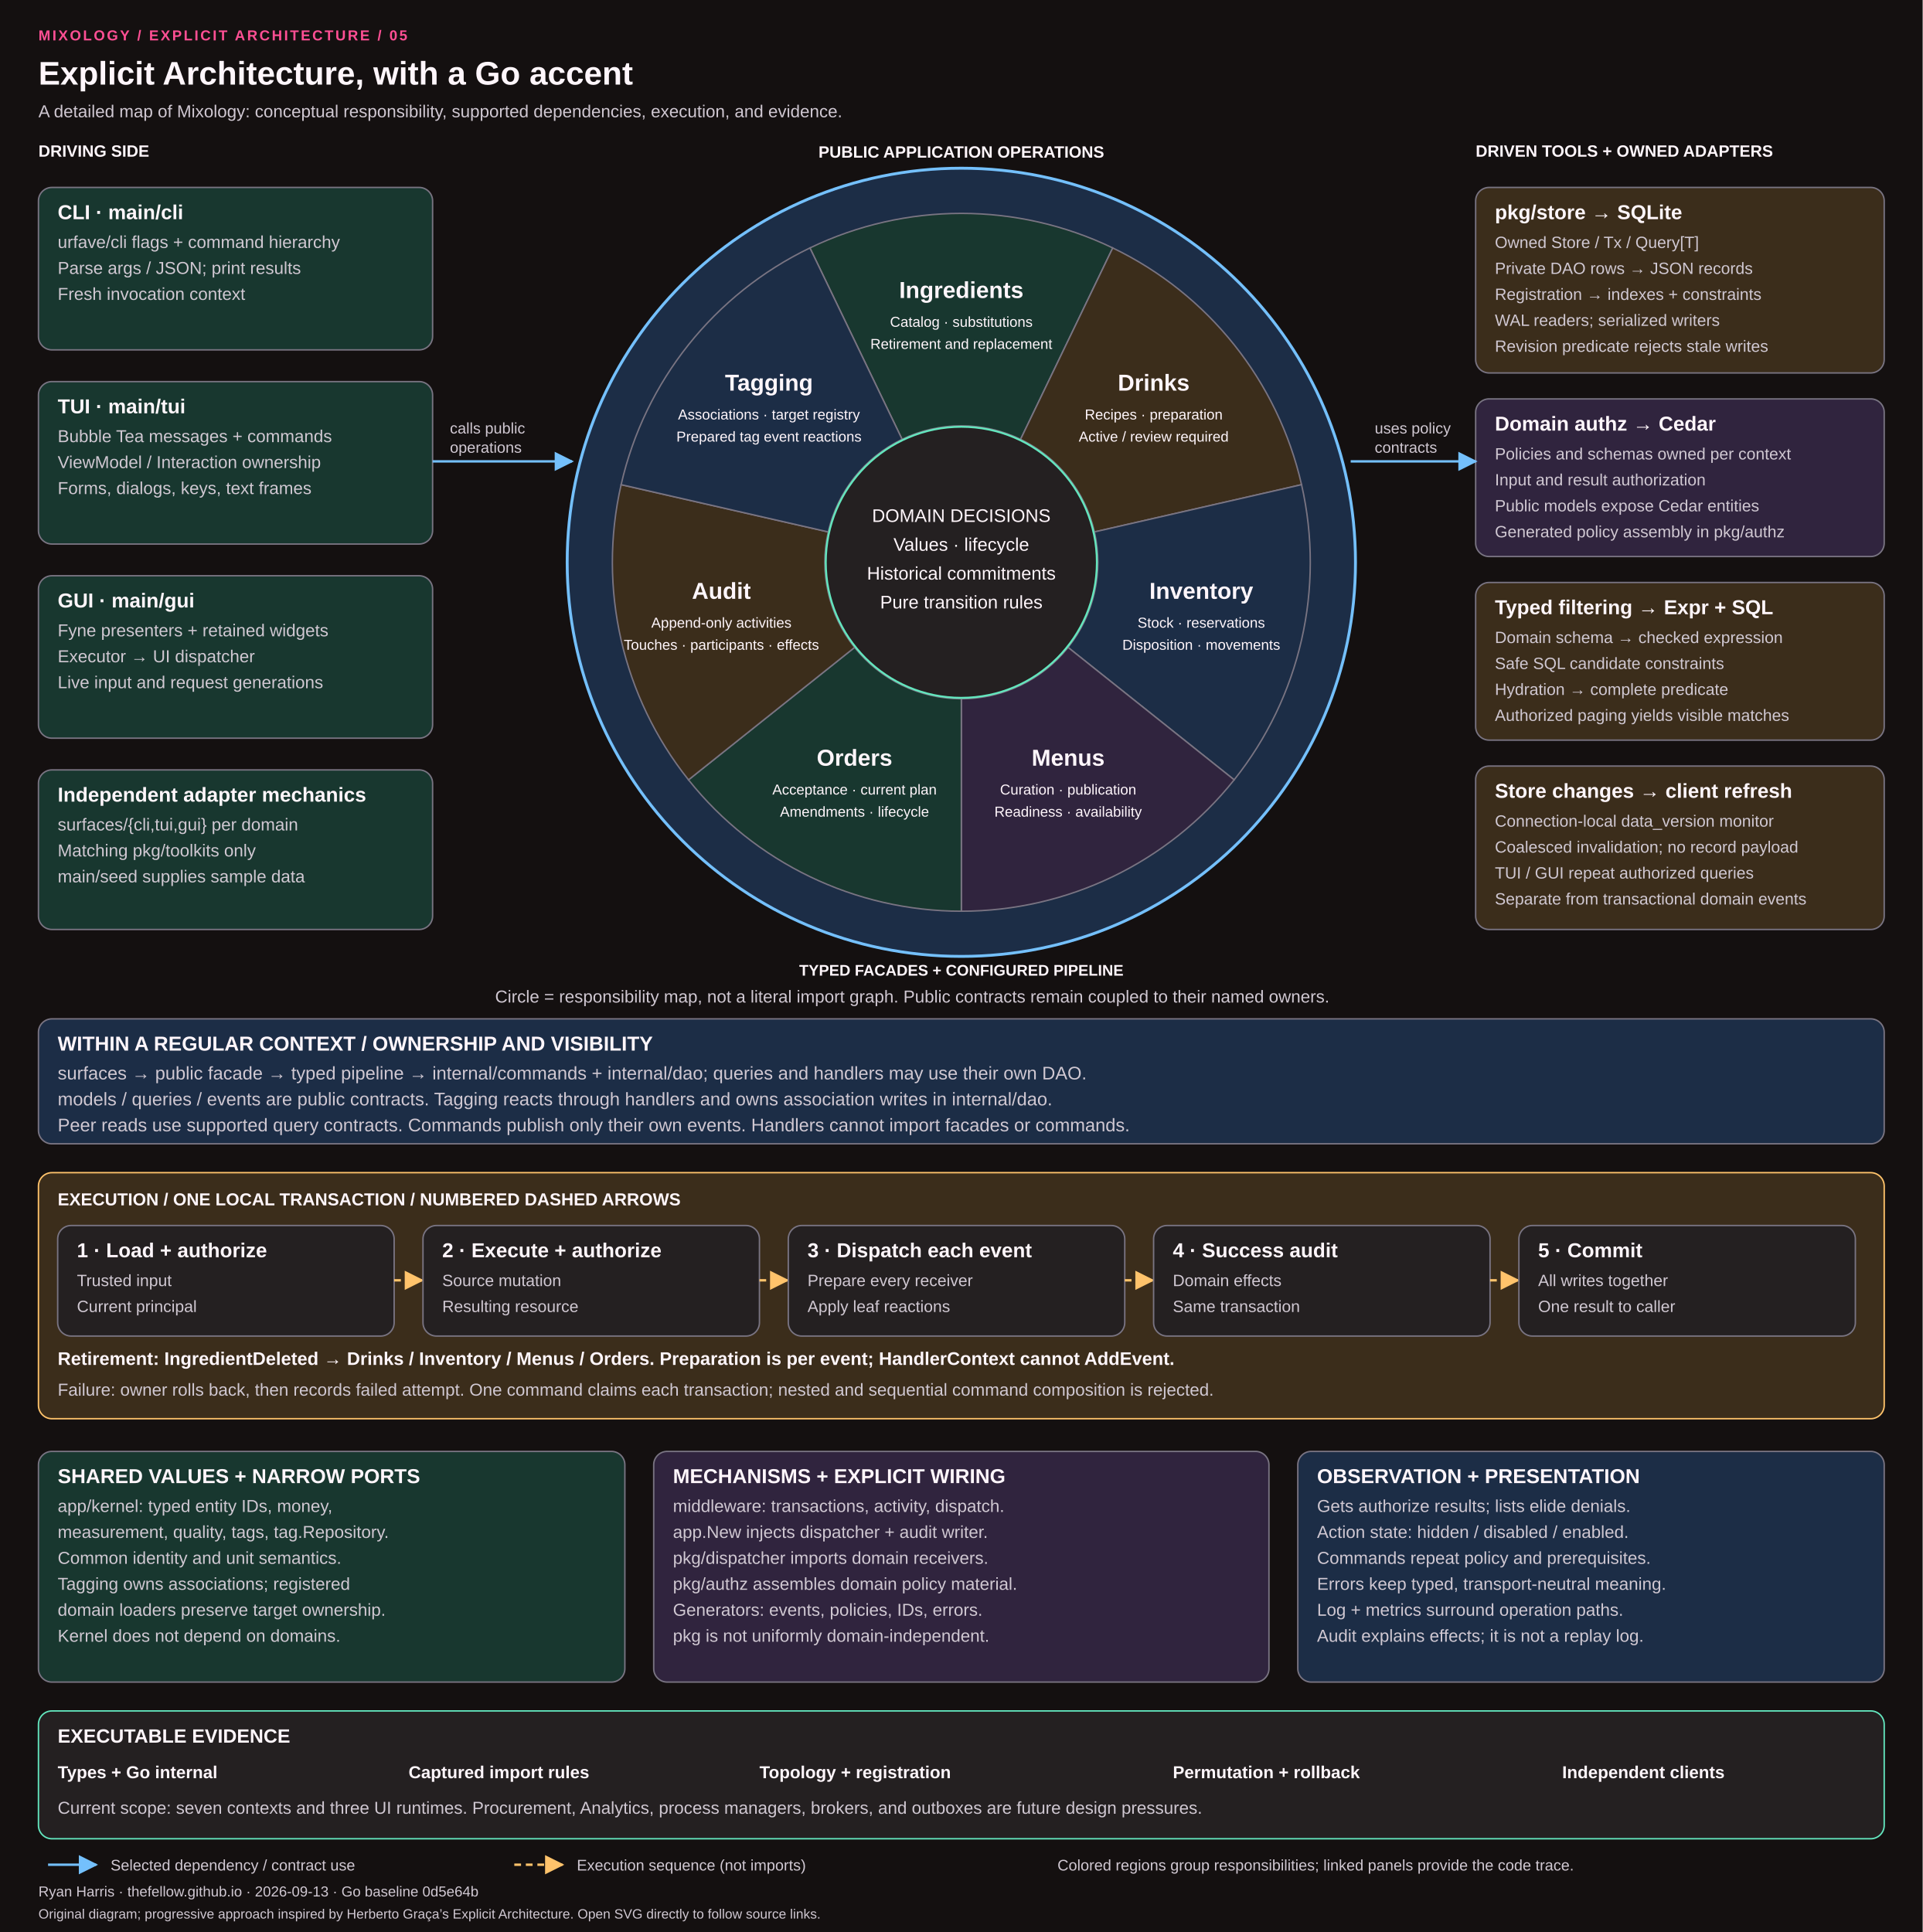
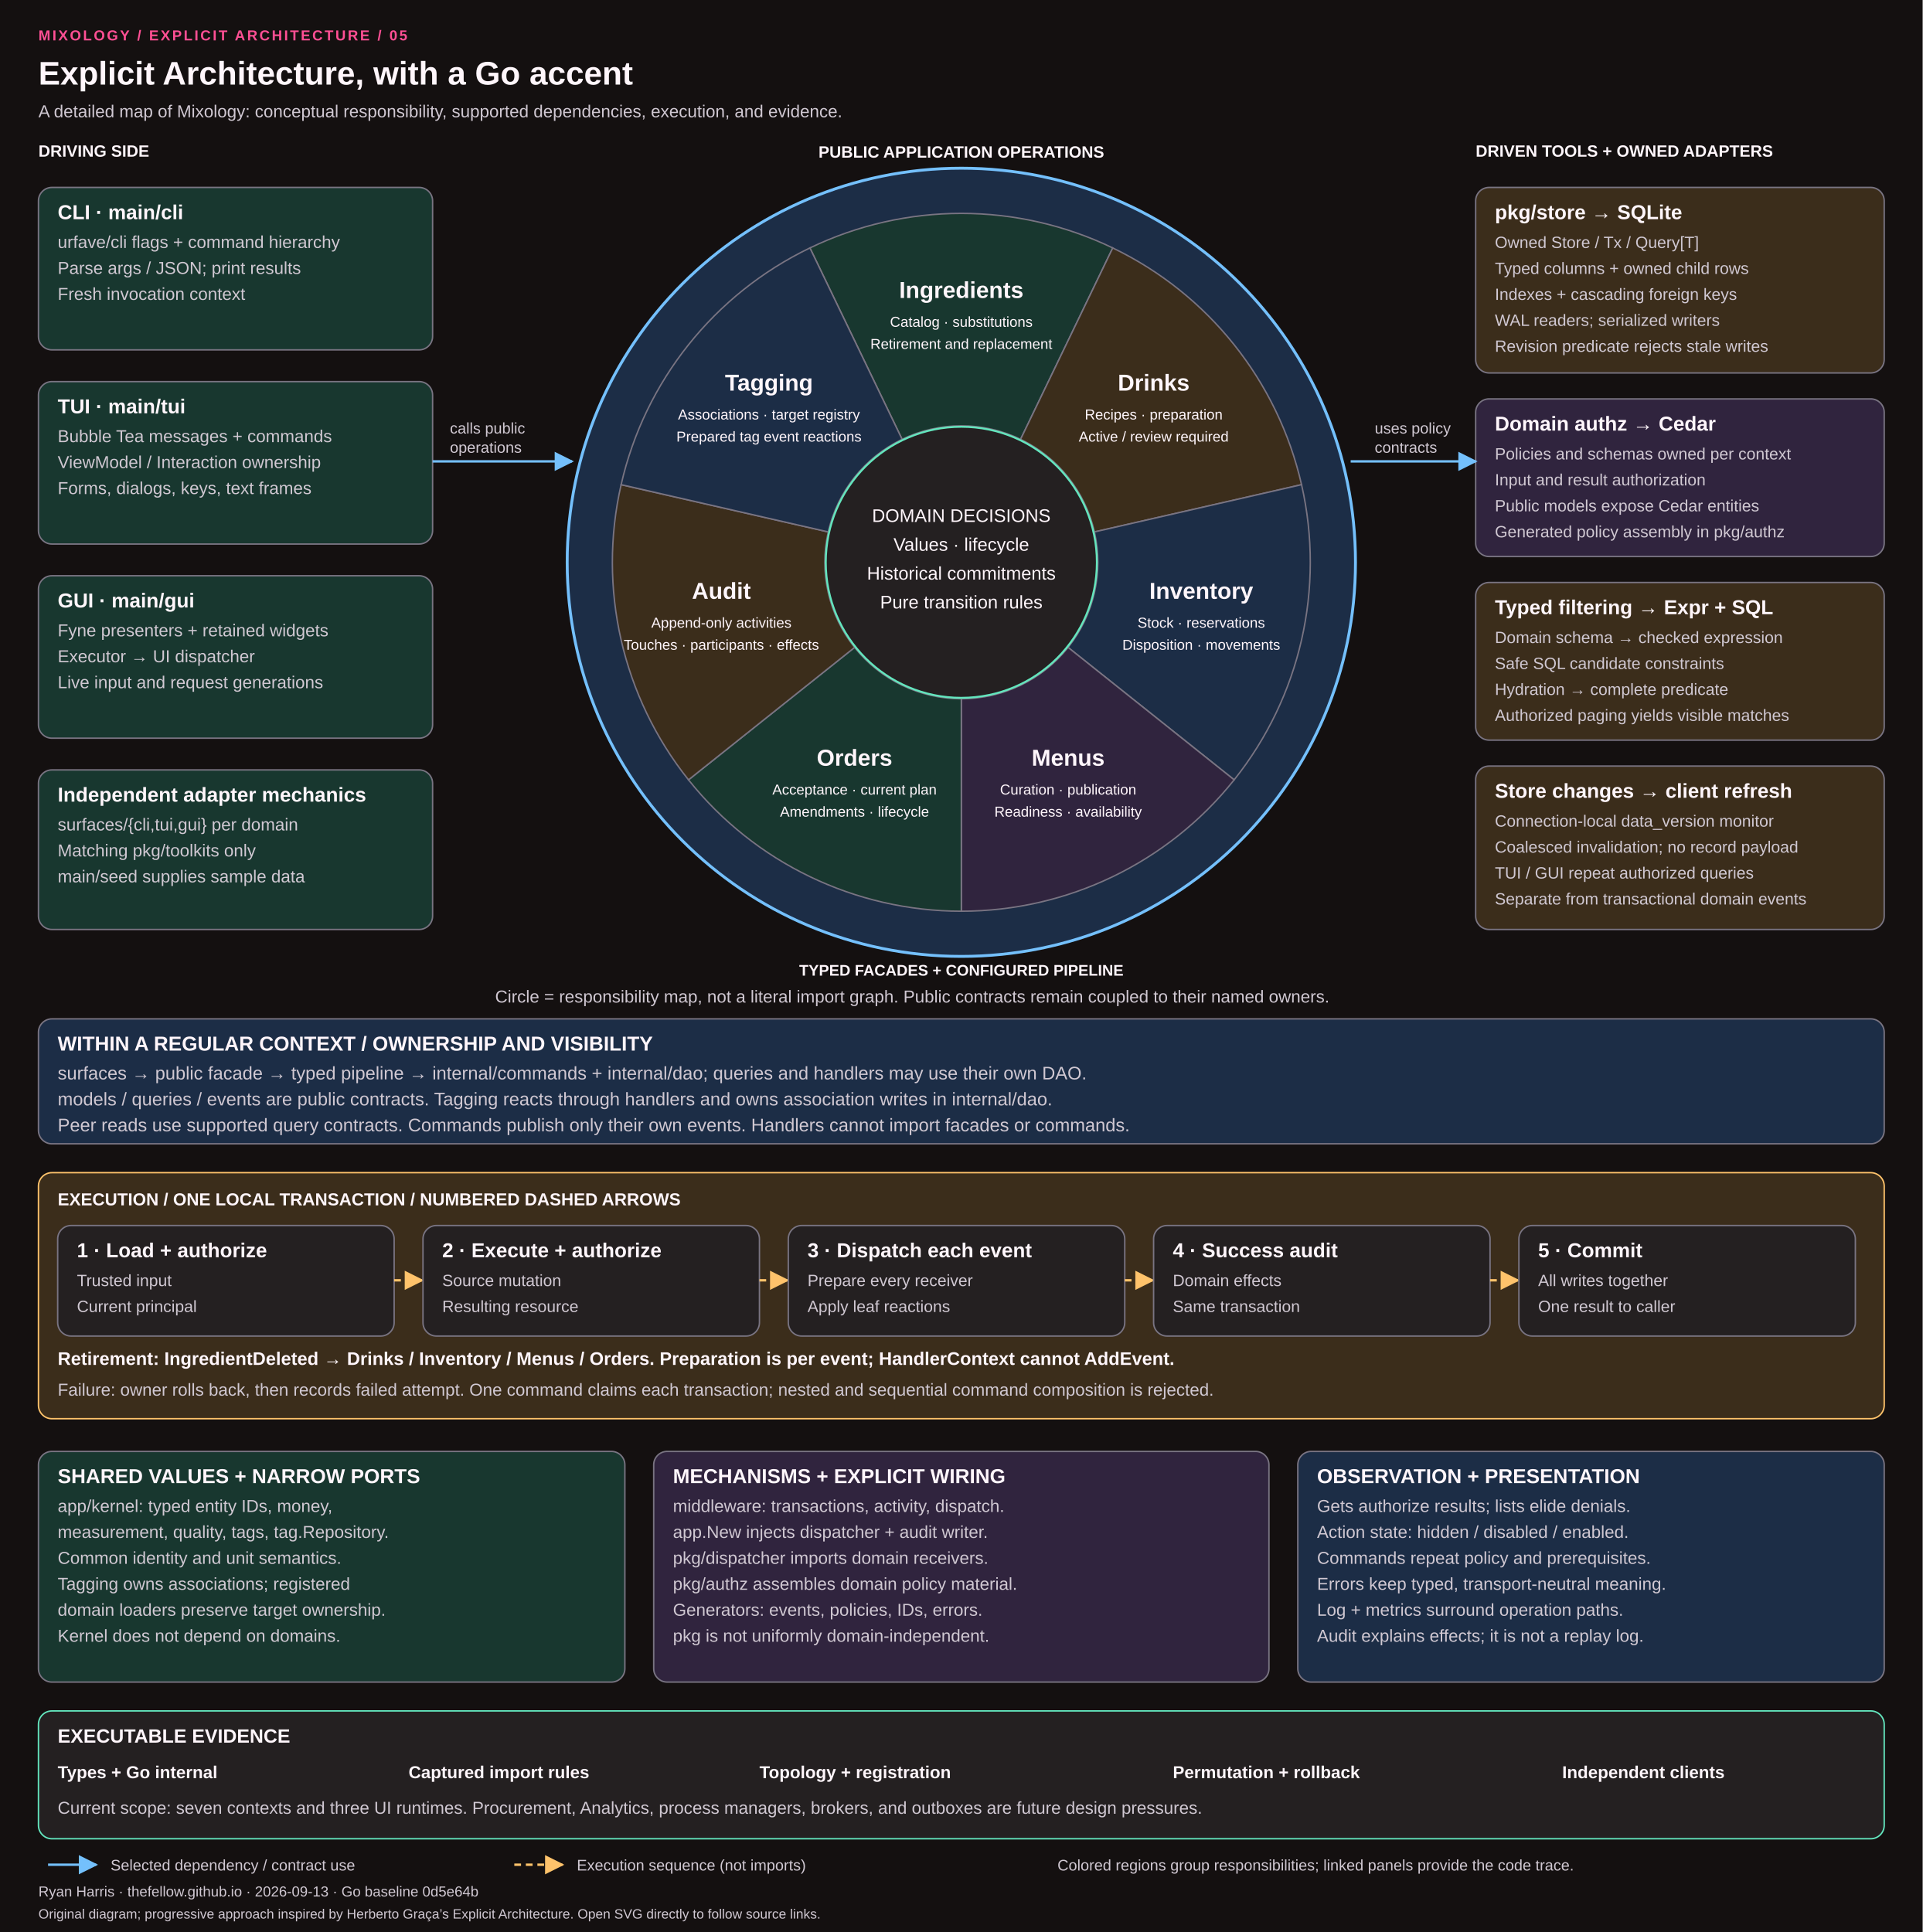
<svg xmlns="http://www.w3.org/2000/svg" xmlns:xlink="http://www.w3.org/1999/xlink" width="2000" height="2010" viewBox="0 0 2000 2010" role="img" aria-labelledby="title desc">
  <defs>
    <marker id="arrow" viewBox="0 0 10 10" refX="9" refY="5" markerWidth="8" markerHeight="8" orient="auto-start-reverse">
      <path d="M 0 0 L 10 5 L 0 10 z" fill="#74c0fc" />
    </marker>
    <marker id="flow" viewBox="0 0 10 10" refX="9" refY="5" markerWidth="8" markerHeight="8" orient="auto-start-reverse">
      <path d="M 0 0 L 10 5 L 0 10 z" fill="#ffc36b" />
    </marker>
  </defs>
  <style>text {font-family:Arial,Helvetica,sans-serif;fill:#fff6fb} a:hover rect {stroke:#ff4f94;stroke-width:3} .muted {fill:#d0c8d2} .mono {font-family:monospace} .eyebrow {font-weight:700;letter-spacing:2px;fill:#ff4f94}</style>
  <rect x="0" y="0" width="2000" height="2010" rx="0" fill="#141010" stroke="none" stroke-width="1.5" />
  <text x="40.0" y="42.0" font-size="15" text-anchor="start" class="eyebrow">MIXOLOGY / EXPLICIT ARCHITECTURE / 05</text>
  <text x="40.0" y="88.0" font-size="34" text-anchor="start" font-weight="700">Explicit Architecture, with a Go accent</text>
  <text x="40.0" y="122.0" font-size="18" text-anchor="start" class="muted">A detailed map of Mixology: conceptual responsibility, supported dependencies, execution, and evidence.</text>
  <text x="40.0" y="163.0" font-size="17" text-anchor="start" font-weight="700">DRIVING SIDE</text>
  <text x="1535.0" y="163.0" font-size="17" text-anchor="start" font-weight="700">DRIVEN TOOLS + OWNED ADAPTERS</text>
  <circle cx="1000" cy="585" r="410" fill="#1c2d46" stroke="#74c0fc" stroke-width="3" />
-   <a href="https://github.com/TheFellow/go-modular-monolith/blob/0d5e64b0455f7a5c96d4afada64654a5fdbb9a2c/app/domains/ingredients/module.go" xlink:href="https://github.com/TheFellow/go-modular-monolith/blob/0d5e64b0455f7a5c96d4afada64654a5fdbb9a2c/app/domains/ingredients/module.go" target="_blank">
+   <a href="https://github.com/TheFellow/go-modular-monolith/blob/1b6a586180c116eb1231b3e108e151879881b69b/app/domains/ingredients/module.go" xlink:href="https://github.com/TheFellow/go-modular-monolith/blob/1b6a586180c116eb1231b3e108e151879881b69b/app/domains/ingredients/module.go" target="_blank">
    <path d="M 842.5 257.948 A 363 363 0 0 1 1157.5 257.948 L 1061.611 457.062 A 142 142 0 0 0 938.389 457.062 Z" fill="#18372f" stroke="#797482" stroke-width="1.5" />
    <text x="1000.0" y="310.0" font-size="24" text-anchor="middle" font-weight="700">Ingredients</text>
    <text x="1000.0" y="340.0" font-size="15" text-anchor="middle">Catalog · substitutions</text>
    <text x="1000.0" y="363.0" font-size="15" text-anchor="middle">Retirement and replacement</text>
  </a>
-   <a href="https://github.com/TheFellow/go-modular-monolith/blob/0d5e64b0455f7a5c96d4afada64654a5fdbb9a2c/app/domains/drinks/module.go" xlink:href="https://github.com/TheFellow/go-modular-monolith/blob/0d5e64b0455f7a5c96d4afada64654a5fdbb9a2c/app/domains/drinks/module.go" target="_blank">
+   <a href="https://github.com/TheFellow/go-modular-monolith/blob/1b6a586180c116eb1231b3e108e151879881b69b/app/domains/drinks/module.go" xlink:href="https://github.com/TheFellow/go-modular-monolith/blob/1b6a586180c116eb1231b3e108e151879881b69b/app/domains/drinks/module.go" target="_blank">
    <path d="M 1157.5 257.948 A 363 363 0 0 1 1353.899 504.225 L 1138.44 553.402 A 142 142 0 0 0 1061.611 457.062 Z" fill="#3b2d1b" stroke="#797482" stroke-width="1.5" />
    <text x="1200.1" y="406.4" font-size="24" text-anchor="middle" font-weight="700">Drinks</text>
    <text x="1200.1" y="436.4" font-size="15" text-anchor="middle">Recipes · preparation</text>
    <text x="1200.1" y="459.4" font-size="15" text-anchor="middle">Active / review required</text>
  </a>
-   <a href="https://github.com/TheFellow/go-modular-monolith/blob/0d5e64b0455f7a5c96d4afada64654a5fdbb9a2c/app/domains/inventory/module.go" xlink:href="https://github.com/TheFellow/go-modular-monolith/blob/0d5e64b0455f7a5c96d4afada64654a5fdbb9a2c/app/domains/inventory/module.go" target="_blank">
+   <a href="https://github.com/TheFellow/go-modular-monolith/blob/1b6a586180c116eb1231b3e108e151879881b69b/app/domains/inventory/module.go" xlink:href="https://github.com/TheFellow/go-modular-monolith/blob/1b6a586180c116eb1231b3e108e151879881b69b/app/domains/inventory/module.go" target="_blank">
    <path d="M 1353.899 504.225 A 363 363 0 0 1 1283.805 811.327 L 1111.02 673.536 A 142 142 0 0 0 1138.44 553.402 Z" fill="#1c2d46" stroke="#797482" stroke-width="1.5" />
    <text x="1249.6" y="623.0" font-size="24" text-anchor="middle" font-weight="700">Inventory</text>
    <text x="1249.6" y="653.0" font-size="15" text-anchor="middle">Stock · reservations</text>
    <text x="1249.6" y="676.0" font-size="15" text-anchor="middle">Disposition · movements</text>
  </a>
-   <a href="https://github.com/TheFellow/go-modular-monolith/blob/0d5e64b0455f7a5c96d4afada64654a5fdbb9a2c/app/domains/menus/module.go" xlink:href="https://github.com/TheFellow/go-modular-monolith/blob/0d5e64b0455f7a5c96d4afada64654a5fdbb9a2c/app/domains/menus/module.go" target="_blank">
+   <a href="https://github.com/TheFellow/go-modular-monolith/blob/1b6a586180c116eb1231b3e108e151879881b69b/app/domains/menus/module.go" xlink:href="https://github.com/TheFellow/go-modular-monolith/blob/1b6a586180c116eb1231b3e108e151879881b69b/app/domains/menus/module.go" target="_blank">
    <path d="M 1283.805 811.327 A 363 363 0 0 1 1000 948.0 L 1000.0 727.0 A 142 142 0 0 0 1111.02 673.536 Z" fill="#30243e" stroke="#797482" stroke-width="1.5" />
    <text x="1111.1" y="796.6" font-size="24" text-anchor="middle" font-weight="700">Menus</text>
    <text x="1111.1" y="826.6" font-size="15" text-anchor="middle">Curation · publication</text>
    <text x="1111.1" y="849.6" font-size="15" text-anchor="middle">Readiness · availability</text>
  </a>
-   <a href="https://github.com/TheFellow/go-modular-monolith/blob/0d5e64b0455f7a5c96d4afada64654a5fdbb9a2c/app/domains/orders/module.go" xlink:href="https://github.com/TheFellow/go-modular-monolith/blob/0d5e64b0455f7a5c96d4afada64654a5fdbb9a2c/app/domains/orders/module.go" target="_blank">
+   <a href="https://github.com/TheFellow/go-modular-monolith/blob/1b6a586180c116eb1231b3e108e151879881b69b/app/domains/orders/module.go" xlink:href="https://github.com/TheFellow/go-modular-monolith/blob/1b6a586180c116eb1231b3e108e151879881b69b/app/domains/orders/module.go" target="_blank">
    <path d="M 1000.0 948.0 A 363 363 0 0 1 716.195 811.327 L 888.98 673.536 A 142 142 0 0 0 1000.0 727.0 Z" fill="#18372f" stroke="#797482" stroke-width="1.5" />
    <text x="888.9" y="796.6" font-size="24" text-anchor="middle" font-weight="700">Orders</text>
    <text x="888.9" y="826.6" font-size="15" text-anchor="middle">Acceptance · current plan</text>
    <text x="888.9" y="849.6" font-size="15" text-anchor="middle">Amendments · lifecycle</text>
  </a>
-   <a href="https://github.com/TheFellow/go-modular-monolith/blob/0d5e64b0455f7a5c96d4afada64654a5fdbb9a2c/app/domains/audit/module.go" xlink:href="https://github.com/TheFellow/go-modular-monolith/blob/0d5e64b0455f7a5c96d4afada64654a5fdbb9a2c/app/domains/audit/module.go" target="_blank">
+   <a href="https://github.com/TheFellow/go-modular-monolith/blob/1b6a586180c116eb1231b3e108e151879881b69b/app/domains/audit/module.go" xlink:href="https://github.com/TheFellow/go-modular-monolith/blob/1b6a586180c116eb1231b3e108e151879881b69b/app/domains/audit/module.go" target="_blank">
    <path d="M 716.195 811.327 A 363 363 0 0 1 646.101 504.225 L 861.56 553.402 A 142 142 0 0 0 888.98 673.536 Z" fill="#3b2d1b" stroke="#797482" stroke-width="1.5" />
    <text x="750.4" y="623.0" font-size="24" text-anchor="middle" font-weight="700">Audit</text>
    <text x="750.4" y="653.0" font-size="15" text-anchor="middle">Append-only activities</text>
    <text x="750.4" y="676.0" font-size="15" text-anchor="middle">Touches · participants · effects</text>
  </a>
-   <a href="https://github.com/TheFellow/go-modular-monolith/blob/0d5e64b0455f7a5c96d4afada64654a5fdbb9a2c/app/domains/tagging/module.go" xlink:href="https://github.com/TheFellow/go-modular-monolith/blob/0d5e64b0455f7a5c96d4afada64654a5fdbb9a2c/app/domains/tagging/module.go" target="_blank">
+   <a href="https://github.com/TheFellow/go-modular-monolith/blob/1b6a586180c116eb1231b3e108e151879881b69b/app/domains/tagging/module.go" xlink:href="https://github.com/TheFellow/go-modular-monolith/blob/1b6a586180c116eb1231b3e108e151879881b69b/app/domains/tagging/module.go" target="_blank">
    <path d="M 646.101 504.225 A 363 363 0 0 1 842.5 257.948 L 938.389 457.062 A 142 142 0 0 0 861.56 553.402 Z" fill="#1c2d46" stroke="#797482" stroke-width="1.5" />
    <text x="799.9" y="406.4" font-size="24" text-anchor="middle" font-weight="700">Tagging</text>
    <text x="799.9" y="436.4" font-size="15" text-anchor="middle">Associations · target registry</text>
    <text x="799.9" y="459.4" font-size="15" text-anchor="middle">Prepared tag event reactions</text>
  </a>
  <circle cx="1000" cy="585" r="141" fill="#242021" stroke="#63e6be" stroke-width="2" />
  <text x="1000.0" y="543.0" font-size="19" text-anchor="middle">DOMAIN DECISIONS</text>
  <text x="1000.0" y="573.0" font-size="19" text-anchor="middle">Values · lifecycle</text>
  <text x="1000.0" y="603.0" font-size="19" text-anchor="middle">Historical commitments</text>
  <text x="1000.0" y="633.0" font-size="19" text-anchor="middle">Pure transition rules</text>
  <text x="1000.0" y="164.0" font-size="17" text-anchor="middle" font-weight="700">PUBLIC APPLICATION OPERATIONS</text>
  <text x="1000.0" y="1015.0" font-size="16" text-anchor="middle" font-weight="700">TYPED FACADES + CONFIGURED PIPELINE</text>
-   <a href="https://github.com/TheFellow/go-modular-monolith/blob/0d5e64b0455f7a5c96d4afada64654a5fdbb9a2c/main/cli/README.md" xlink:href="https://github.com/TheFellow/go-modular-monolith/blob/0d5e64b0455f7a5c96d4afada64654a5fdbb9a2c/main/cli/README.md" target="_blank">
+   <a href="https://github.com/TheFellow/go-modular-monolith/blob/1b6a586180c116eb1231b3e108e151879881b69b/main/cli/README.md" xlink:href="https://github.com/TheFellow/go-modular-monolith/blob/1b6a586180c116eb1231b3e108e151879881b69b/main/cli/README.md" target="_blank">
    <rect x="40" y="195" width="410" height="169" rx="14" fill="#18372f" stroke="#797482" stroke-width="1.5" />
    <text x="60.0" y="228.0" font-size="21" text-anchor="start" font-weight="700">CLI · main/cli</text>
    <text x="60.0" y="258.0" font-size="18" text-anchor="start" class="muted">urfave/cli flags + command hierarchy</text>
    <text x="60.0" y="285.0" font-size="18" text-anchor="start" class="muted">Parse args / JSON; print results</text>
    <text x="60.0" y="312.0" font-size="18" text-anchor="start" class="muted">Fresh invocation context</text>
  </a>
-   <a href="https://github.com/TheFellow/go-modular-monolith/blob/0d5e64b0455f7a5c96d4afada64654a5fdbb9a2c/main/tui/README.md" xlink:href="https://github.com/TheFellow/go-modular-monolith/blob/0d5e64b0455f7a5c96d4afada64654a5fdbb9a2c/main/tui/README.md" target="_blank">
+   <a href="https://github.com/TheFellow/go-modular-monolith/blob/1b6a586180c116eb1231b3e108e151879881b69b/main/tui/README.md" xlink:href="https://github.com/TheFellow/go-modular-monolith/blob/1b6a586180c116eb1231b3e108e151879881b69b/main/tui/README.md" target="_blank">
    <rect x="40" y="397" width="410" height="169" rx="14" fill="#18372f" stroke="#797482" stroke-width="1.5" />
    <text x="60.0" y="430.0" font-size="21" text-anchor="start" font-weight="700">TUI · main/tui</text>
    <text x="60.0" y="460.0" font-size="18" text-anchor="start" class="muted">Bubble Tea messages + commands</text>
    <text x="60.0" y="487.0" font-size="18" text-anchor="start" class="muted">ViewModel / Interaction ownership</text>
    <text x="60.0" y="514.0" font-size="18" text-anchor="start" class="muted">Forms, dialogs, keys, text frames</text>
  </a>
-   <a href="https://github.com/TheFellow/go-modular-monolith/blob/0d5e64b0455f7a5c96d4afada64654a5fdbb9a2c/main/gui/README.md" xlink:href="https://github.com/TheFellow/go-modular-monolith/blob/0d5e64b0455f7a5c96d4afada64654a5fdbb9a2c/main/gui/README.md" target="_blank">
+   <a href="https://github.com/TheFellow/go-modular-monolith/blob/1b6a586180c116eb1231b3e108e151879881b69b/main/gui/README.md" xlink:href="https://github.com/TheFellow/go-modular-monolith/blob/1b6a586180c116eb1231b3e108e151879881b69b/main/gui/README.md" target="_blank">
    <rect x="40" y="599" width="410" height="169" rx="14" fill="#18372f" stroke="#797482" stroke-width="1.5" />
    <text x="60.0" y="632.0" font-size="21" text-anchor="start" font-weight="700">GUI · main/gui</text>
    <text x="60.0" y="662.0" font-size="18" text-anchor="start" class="muted">Fyne presenters + retained widgets</text>
    <text x="60.0" y="689.0" font-size="18" text-anchor="start" class="muted">Executor → UI dispatcher</text>
    <text x="60.0" y="716.0" font-size="18" text-anchor="start" class="muted">Live input and request generations</text>
  </a>
-   <a href="https://github.com/TheFellow/go-modular-monolith/blob/0d5e64b0455f7a5c96d4afada64654a5fdbb9a2c/pkg/toolkits/readme.md" xlink:href="https://github.com/TheFellow/go-modular-monolith/blob/0d5e64b0455f7a5c96d4afada64654a5fdbb9a2c/pkg/toolkits/readme.md" target="_blank">
+   <a href="https://github.com/TheFellow/go-modular-monolith/blob/1b6a586180c116eb1231b3e108e151879881b69b/pkg/toolkits/readme.md" xlink:href="https://github.com/TheFellow/go-modular-monolith/blob/1b6a586180c116eb1231b3e108e151879881b69b/pkg/toolkits/readme.md" target="_blank">
    <rect x="40" y="801" width="410" height="166" rx="14" fill="#18372f" stroke="#797482" stroke-width="1.5" />
    <text x="60.0" y="834.0" font-size="21" text-anchor="start" font-weight="700">Independent adapter mechanics</text>
    <text x="60.0" y="864.0" font-size="18" text-anchor="start" class="muted">surfaces/{cli,tui,gui} per domain</text>
    <text x="60.0" y="891.0" font-size="18" text-anchor="start" class="muted">Matching pkg/toolkits only</text>
    <text x="60.0" y="918.0" font-size="18" text-anchor="start" class="muted">main/seed supplies sample data</text>
  </a>
  <path d="M450,480 L595,480" fill="none" stroke="#74c0fc" stroke-width="2.5" marker-end="url(#arrow)" />
  <text x="468.0" y="451.0" font-size="16" text-anchor="start" class="muted">calls public</text>
  <text x="468.0" y="471.0" font-size="16" text-anchor="start" class="muted">operations</text>
-   <a href="https://github.com/TheFellow/go-modular-monolith/blob/0d5e64b0455f7a5c96d4afada64654a5fdbb9a2c/pkg/store/README.md" xlink:href="https://github.com/TheFellow/go-modular-monolith/blob/0d5e64b0455f7a5c96d4afada64654a5fdbb9a2c/pkg/store/README.md" target="_blank">
+   <a href="https://github.com/TheFellow/go-modular-monolith/blob/1b6a586180c116eb1231b3e108e151879881b69b/pkg/store/README.md" xlink:href="https://github.com/TheFellow/go-modular-monolith/blob/1b6a586180c116eb1231b3e108e151879881b69b/pkg/store/README.md" target="_blank">
    <rect x="1535" y="195" width="425" height="193" rx="14" fill="#3b2d1b" stroke="#797482" stroke-width="1.5" />
    <text x="1555.0" y="228.0" font-size="21" text-anchor="start" font-weight="700">pkg/store → SQLite</text>
    <text x="1555.0" y="258.0" font-size="17" text-anchor="start" class="muted">Owned Store / Tx / Query[T]</text>
-     <text x="1555.0" y="285.0" font-size="17" text-anchor="start" class="muted">Private DAO rows → JSON records</text>
-     <text x="1555.0" y="312.0" font-size="17" text-anchor="start" class="muted">Registration → indexes + constraints</text>
+     <text x="1555.0" y="285.0" font-size="17" text-anchor="start" class="muted">Typed columns + owned child rows</text>
+     <text x="1555.0" y="312.0" font-size="17" text-anchor="start" class="muted">Indexes + cascading foreign keys</text>
    <text x="1555.0" y="339.0" font-size="17" text-anchor="start" class="muted">WAL readers; serialized writers</text>
    <text x="1555.0" y="366.0" font-size="17" text-anchor="start" class="muted">Revision predicate rejects stale writes</text>
  </a>
-   <a href="https://github.com/TheFellow/go-modular-monolith/blob/0d5e64b0455f7a5c96d4afada64654a5fdbb9a2c/pkg/authz/README.md" xlink:href="https://github.com/TheFellow/go-modular-monolith/blob/0d5e64b0455f7a5c96d4afada64654a5fdbb9a2c/pkg/authz/README.md" target="_blank">
+   <a href="https://github.com/TheFellow/go-modular-monolith/blob/1b6a586180c116eb1231b3e108e151879881b69b/pkg/authz/README.md" xlink:href="https://github.com/TheFellow/go-modular-monolith/blob/1b6a586180c116eb1231b3e108e151879881b69b/pkg/authz/README.md" target="_blank">
    <rect x="1535" y="415" width="425" height="164" rx="14" fill="#30243e" stroke="#797482" stroke-width="1.5" />
    <text x="1555.0" y="448.0" font-size="21" text-anchor="start" font-weight="700">Domain authz → Cedar</text>
    <text x="1555.0" y="478.0" font-size="17" text-anchor="start" class="muted">Policies and schemas owned per context</text>
    <text x="1555.0" y="505.0" font-size="17" text-anchor="start" class="muted">Input and result authorization</text>
    <text x="1555.0" y="532.0" font-size="17" text-anchor="start" class="muted">Public models expose Cedar entities</text>
    <text x="1555.0" y="559.0" font-size="17" text-anchor="start" class="muted">Generated policy assembly in pkg/authz</text>
  </a>
-   <a href="https://github.com/TheFellow/go-modular-monolith/blob/0d5e64b0455f7a5c96d4afada64654a5fdbb9a2c/pkg/filter/README.md" xlink:href="https://github.com/TheFellow/go-modular-monolith/blob/0d5e64b0455f7a5c96d4afada64654a5fdbb9a2c/pkg/filter/README.md" target="_blank">
+   <a href="https://github.com/TheFellow/go-modular-monolith/blob/1b6a586180c116eb1231b3e108e151879881b69b/pkg/filter/README.md" xlink:href="https://github.com/TheFellow/go-modular-monolith/blob/1b6a586180c116eb1231b3e108e151879881b69b/pkg/filter/README.md" target="_blank">
    <rect x="1535" y="606" width="425" height="164" rx="14" fill="#3b2d1b" stroke="#797482" stroke-width="1.5" />
    <text x="1555.0" y="639.0" font-size="21" text-anchor="start" font-weight="700">Typed filtering → Expr + SQL</text>
    <text x="1555.0" y="669.0" font-size="17" text-anchor="start" class="muted">Domain schema → checked expression</text>
    <text x="1555.0" y="696.0" font-size="17" text-anchor="start" class="muted">Safe SQL candidate constraints</text>
    <text x="1555.0" y="723.0" font-size="17" text-anchor="start" class="muted">Hydration → complete predicate</text>
    <text x="1555.0" y="750.0" font-size="17" text-anchor="start" class="muted">Authorized paging yields visible matches</text>
  </a>
-   <a href="https://github.com/TheFellow/go-modular-monolith/blob/0d5e64b0455f7a5c96d4afada64654a5fdbb9a2c/pkg/store/changes.go" xlink:href="https://github.com/TheFellow/go-modular-monolith/blob/0d5e64b0455f7a5c96d4afada64654a5fdbb9a2c/pkg/store/changes.go" target="_blank">
+   <a href="https://github.com/TheFellow/go-modular-monolith/blob/1b6a586180c116eb1231b3e108e151879881b69b/pkg/store/changes.go" xlink:href="https://github.com/TheFellow/go-modular-monolith/blob/1b6a586180c116eb1231b3e108e151879881b69b/pkg/store/changes.go" target="_blank">
    <rect x="1535" y="797" width="425" height="170" rx="14" fill="#3b2d1b" stroke="#797482" stroke-width="1.5" />
    <text x="1555.0" y="830.0" font-size="21" text-anchor="start" font-weight="700">Store changes → client refresh</text>
    <text x="1555.0" y="860.0" font-size="17" text-anchor="start" class="muted">Connection-local data_version monitor</text>
    <text x="1555.0" y="887.0" font-size="17" text-anchor="start" class="muted">Coalesced invalidation; no record payload</text>
    <text x="1555.0" y="914.0" font-size="17" text-anchor="start" class="muted">TUI / GUI repeat authorized queries</text>
    <text x="1555.0" y="941.0" font-size="17" text-anchor="start" class="muted">Separate from transactional domain events</text>
  </a>
  <path d="M1405,480 L1535,480" fill="none" stroke="#74c0fc" stroke-width="2.5" marker-end="url(#arrow)" />
  <text x="1430.0" y="451.0" font-size="16" text-anchor="start" class="muted">uses policy</text>
  <text x="1430.0" y="471.0" font-size="16" text-anchor="start" class="muted">contracts</text>
  <text x="515.0" y="1043.0" font-size="18" text-anchor="start" class="muted">Circle = responsibility map, not a literal import graph. Public contracts remain coupled to their named owners.</text>
-   <a href="https://github.com/TheFellow/go-modular-monolith/blob/0d5e64b0455f7a5c96d4afada64654a5fdbb9a2c/.arch-lint.yaml" xlink:href="https://github.com/TheFellow/go-modular-monolith/blob/0d5e64b0455f7a5c96d4afada64654a5fdbb9a2c/.arch-lint.yaml" target="_blank">
+   <a href="https://github.com/TheFellow/go-modular-monolith/blob/1b6a586180c116eb1231b3e108e151879881b69b/.arch-lint.yaml" xlink:href="https://github.com/TheFellow/go-modular-monolith/blob/1b6a586180c116eb1231b3e108e151879881b69b/.arch-lint.yaml" target="_blank">
    <rect x="40" y="1060" width="1920" height="130" rx="14" fill="#1c2d46" stroke="#797482" stroke-width="1.5" />
    <text x="60.0" y="1093.0" font-size="21" text-anchor="start" font-weight="700">WITHIN A REGULAR CONTEXT / OWNERSHIP AND VISIBILITY</text>
    <text x="60.0" y="1123.0" font-size="19" text-anchor="start" class="muted">surfaces → public facade → typed pipeline → internal/commands + internal/dao; queries and handlers may use their own DAO.</text>
    <text x="60.0" y="1150.0" font-size="19" text-anchor="start" class="muted">models / queries / events are public contracts. Tagging reacts through handlers and owns association writes in internal/dao.</text>
    <text x="60.0" y="1177.0" font-size="19" text-anchor="start" class="muted">Peer reads use supported query contracts. Commands publish only their own events. Handlers cannot import facades or commands.</text>
  </a>
  <rect x="40" y="1220" width="1920" height="256" rx="14" fill="#3b2d1b" stroke="#ffc36b" stroke-width="1.5" />
  <text x="60.0" y="1254.0" font-size="18" text-anchor="start" font-weight="700">EXECUTION / ONE LOCAL TRANSACTION / NUMBERED DASHED ARROWS</text>
-   <a href="https://github.com/TheFellow/go-modular-monolith/blob/0d5e64b0455f7a5c96d4afada64654a5fdbb9a2c/pkg/middleware/run.go" xlink:href="https://github.com/TheFellow/go-modular-monolith/blob/0d5e64b0455f7a5c96d4afada64654a5fdbb9a2c/pkg/middleware/run.go" target="_blank">
+   <a href="https://github.com/TheFellow/go-modular-monolith/blob/1b6a586180c116eb1231b3e108e151879881b69b/pkg/middleware/run.go" xlink:href="https://github.com/TheFellow/go-modular-monolith/blob/1b6a586180c116eb1231b3e108e151879881b69b/pkg/middleware/run.go" target="_blank">
    <rect x="60" y="1275" width="350" height="115" rx="14" fill="#242021" stroke="#797482" stroke-width="1.5" />
    <text x="80.0" y="1308.0" font-size="21" text-anchor="start" font-weight="700">1 · Load + authorize</text>
    <text x="80.0" y="1338.0" font-size="17" text-anchor="start" class="muted">Trusted input</text>
    <text x="80.0" y="1365.0" font-size="17" text-anchor="start" class="muted">Current principal</text>
  </a>
  <path d="M410,1332 L439,1332" fill="none" stroke="#ffc36b" stroke-width="2.5" stroke-dasharray="7 5" marker-end="url(#flow)" />
-   <a href="https://github.com/TheFellow/go-modular-monolith/blob/0d5e64b0455f7a5c96d4afada64654a5fdbb9a2c/pkg/middleware/run.go" xlink:href="https://github.com/TheFellow/go-modular-monolith/blob/0d5e64b0455f7a5c96d4afada64654a5fdbb9a2c/pkg/middleware/run.go" target="_blank">
+   <a href="https://github.com/TheFellow/go-modular-monolith/blob/1b6a586180c116eb1231b3e108e151879881b69b/pkg/middleware/run.go" xlink:href="https://github.com/TheFellow/go-modular-monolith/blob/1b6a586180c116eb1231b3e108e151879881b69b/pkg/middleware/run.go" target="_blank">
    <rect x="440" y="1275" width="350" height="115" rx="14" fill="#242021" stroke="#797482" stroke-width="1.5" />
    <text x="460.0" y="1308.0" font-size="21" text-anchor="start" font-weight="700">2 · Execute + authorize</text>
    <text x="460.0" y="1338.0" font-size="17" text-anchor="start" class="muted">Source mutation</text>
    <text x="460.0" y="1365.0" font-size="17" text-anchor="start" class="muted">Resulting resource</text>
  </a>
  <path d="M790,1332 L819,1332" fill="none" stroke="#ffc36b" stroke-width="2.5" stroke-dasharray="7 5" marker-end="url(#flow)" />
-   <a href="https://github.com/TheFellow/go-modular-monolith/blob/0d5e64b0455f7a5c96d4afada64654a5fdbb9a2c/pkg/dispatcher/dispatcher_gen.go" xlink:href="https://github.com/TheFellow/go-modular-monolith/blob/0d5e64b0455f7a5c96d4afada64654a5fdbb9a2c/pkg/dispatcher/dispatcher_gen.go" target="_blank">
+   <a href="https://github.com/TheFellow/go-modular-monolith/blob/1b6a586180c116eb1231b3e108e151879881b69b/pkg/dispatcher/dispatcher_gen.go" xlink:href="https://github.com/TheFellow/go-modular-monolith/blob/1b6a586180c116eb1231b3e108e151879881b69b/pkg/dispatcher/dispatcher_gen.go" target="_blank">
    <rect x="820" y="1275" width="350" height="115" rx="14" fill="#242021" stroke="#797482" stroke-width="1.5" />
    <text x="840.0" y="1308.0" font-size="21" text-anchor="start" font-weight="700">3 · Dispatch each event</text>
    <text x="840.0" y="1338.0" font-size="17" text-anchor="start" class="muted">Prepare every receiver</text>
    <text x="840.0" y="1365.0" font-size="17" text-anchor="start" class="muted">Apply leaf reactions</text>
  </a>
  <path d="M1170,1332 L1199,1332" fill="none" stroke="#ffc36b" stroke-width="2.5" stroke-dasharray="7 5" marker-end="url(#flow)" />
-   <a href="https://github.com/TheFellow/go-modular-monolith/blob/0d5e64b0455f7a5c96d4afada64654a5fdbb9a2c/pkg/middleware/run.go" xlink:href="https://github.com/TheFellow/go-modular-monolith/blob/0d5e64b0455f7a5c96d4afada64654a5fdbb9a2c/pkg/middleware/run.go" target="_blank">
+   <a href="https://github.com/TheFellow/go-modular-monolith/blob/1b6a586180c116eb1231b3e108e151879881b69b/pkg/middleware/run.go" xlink:href="https://github.com/TheFellow/go-modular-monolith/blob/1b6a586180c116eb1231b3e108e151879881b69b/pkg/middleware/run.go" target="_blank">
    <rect x="1200" y="1275" width="350" height="115" rx="14" fill="#242021" stroke="#797482" stroke-width="1.5" />
    <text x="1220.0" y="1308.0" font-size="21" text-anchor="start" font-weight="700">4 · Success audit</text>
    <text x="1220.0" y="1338.0" font-size="17" text-anchor="start" class="muted">Domain effects</text>
    <text x="1220.0" y="1365.0" font-size="17" text-anchor="start" class="muted">Same transaction</text>
  </a>
  <path d="M1550,1332 L1579,1332" fill="none" stroke="#ffc36b" stroke-width="2.5" stroke-dasharray="7 5" marker-end="url(#flow)" />
-   <a href="https://github.com/TheFellow/go-modular-monolith/blob/0d5e64b0455f7a5c96d4afada64654a5fdbb9a2c/pkg/middleware/run.go" xlink:href="https://github.com/TheFellow/go-modular-monolith/blob/0d5e64b0455f7a5c96d4afada64654a5fdbb9a2c/pkg/middleware/run.go" target="_blank">
+   <a href="https://github.com/TheFellow/go-modular-monolith/blob/1b6a586180c116eb1231b3e108e151879881b69b/pkg/middleware/run.go" xlink:href="https://github.com/TheFellow/go-modular-monolith/blob/1b6a586180c116eb1231b3e108e151879881b69b/pkg/middleware/run.go" target="_blank">
    <rect x="1580" y="1275" width="350" height="115" rx="14" fill="#242021" stroke="#797482" stroke-width="1.5" />
    <text x="1600.0" y="1308.0" font-size="21" text-anchor="start" font-weight="700">5 · Commit</text>
    <text x="1600.0" y="1338.0" font-size="17" text-anchor="start" class="muted">All writes together</text>
    <text x="1600.0" y="1365.0" font-size="17" text-anchor="start" class="muted">One result to caller</text>
  </a>
  <text x="60.0" y="1420.0" font-size="19" text-anchor="start" font-weight="700">Retirement: IngredientDeleted → Drinks / Inventory / Menus / Orders. Preparation is per event; HandlerContext cannot AddEvent.</text>
  <text x="60.0" y="1452.0" font-size="18" text-anchor="start" class="muted">Failure: owner rolls back, then records failed attempt. One command claims each transaction; nested and sequential command composition is rejected.</text>
-   <a href="https://github.com/TheFellow/go-modular-monolith/blob/0d5e64b0455f7a5c96d4afada64654a5fdbb9a2c/app/kernel/readme.md" xlink:href="https://github.com/TheFellow/go-modular-monolith/blob/0d5e64b0455f7a5c96d4afada64654a5fdbb9a2c/app/kernel/readme.md" target="_blank">
+   <a href="https://github.com/TheFellow/go-modular-monolith/blob/1b6a586180c116eb1231b3e108e151879881b69b/app/kernel/readme.md" xlink:href="https://github.com/TheFellow/go-modular-monolith/blob/1b6a586180c116eb1231b3e108e151879881b69b/app/kernel/readme.md" target="_blank">
    <rect x="40" y="1510" width="610" height="240" rx="14" fill="#18372f" stroke="#797482" stroke-width="1.5" />
    <text x="60.0" y="1543.0" font-size="21" text-anchor="start" font-weight="700">SHARED VALUES + NARROW PORTS</text>
    <text x="60.0" y="1573.0" font-size="18" text-anchor="start" class="muted">app/kernel: typed entity IDs, money,</text>
    <text x="60.0" y="1600.0" font-size="18" text-anchor="start" class="muted">measurement, quality, tags, tag.Repository.</text>
    <text x="60.0" y="1627.0" font-size="18" text-anchor="start" class="muted">Common identity and unit semantics.</text>
    <text x="60.0" y="1654.0" font-size="18" text-anchor="start" class="muted">Tagging owns associations; registered</text>
    <text x="60.0" y="1681.0" font-size="18" text-anchor="start" class="muted">domain loaders preserve target ownership.</text>
    <text x="60.0" y="1708.0" font-size="18" text-anchor="start" class="muted">Kernel does not depend on domains.</text>
  </a>
-   <a href="https://github.com/TheFellow/go-modular-monolith/blob/0d5e64b0455f7a5c96d4afada64654a5fdbb9a2c/app/app.go" xlink:href="https://github.com/TheFellow/go-modular-monolith/blob/0d5e64b0455f7a5c96d4afada64654a5fdbb9a2c/app/app.go" target="_blank">
+   <a href="https://github.com/TheFellow/go-modular-monolith/blob/1b6a586180c116eb1231b3e108e151879881b69b/app/app.go" xlink:href="https://github.com/TheFellow/go-modular-monolith/blob/1b6a586180c116eb1231b3e108e151879881b69b/app/app.go" target="_blank">
    <rect x="680" y="1510" width="640" height="240" rx="14" fill="#30243e" stroke="#797482" stroke-width="1.5" />
    <text x="700.0" y="1543.0" font-size="21" text-anchor="start" font-weight="700">MECHANISMS + EXPLICIT WIRING</text>
    <text x="700.0" y="1573.0" font-size="18" text-anchor="start" class="muted">middleware: transactions, activity, dispatch.</text>
    <text x="700.0" y="1600.0" font-size="18" text-anchor="start" class="muted">app.New injects dispatcher + audit writer.</text>
    <text x="700.0" y="1627.0" font-size="18" text-anchor="start" class="muted">pkg/dispatcher imports domain receivers.</text>
    <text x="700.0" y="1654.0" font-size="18" text-anchor="start" class="muted">pkg/authz assembles domain policy material.</text>
    <text x="700.0" y="1681.0" font-size="18" text-anchor="start" class="muted">Generators: events, policies, IDs, errors.</text>
    <text x="700.0" y="1708.0" font-size="18" text-anchor="start" class="muted">pkg is not uniformly domain-independent.</text>
  </a>
-   <a href="https://github.com/TheFellow/go-modular-monolith/blob/0d5e64b0455f7a5c96d4afada64654a5fdbb9a2c/pkg/presentation/actions/README.md" xlink:href="https://github.com/TheFellow/go-modular-monolith/blob/0d5e64b0455f7a5c96d4afada64654a5fdbb9a2c/pkg/presentation/actions/README.md" target="_blank">
+   <a href="https://github.com/TheFellow/go-modular-monolith/blob/1b6a586180c116eb1231b3e108e151879881b69b/pkg/presentation/actions/README.md" xlink:href="https://github.com/TheFellow/go-modular-monolith/blob/1b6a586180c116eb1231b3e108e151879881b69b/pkg/presentation/actions/README.md" target="_blank">
    <rect x="1350" y="1510" width="610" height="240" rx="14" fill="#1c2d46" stroke="#797482" stroke-width="1.5" />
    <text x="1370.0" y="1543.0" font-size="21" text-anchor="start" font-weight="700">OBSERVATION + PRESENTATION</text>
    <text x="1370.0" y="1573.0" font-size="18" text-anchor="start" class="muted">Gets authorize results; lists elide denials.</text>
    <text x="1370.0" y="1600.0" font-size="18" text-anchor="start" class="muted">Action state: hidden / disabled / enabled.</text>
    <text x="1370.0" y="1627.0" font-size="18" text-anchor="start" class="muted">Commands repeat policy and prerequisites.</text>
    <text x="1370.0" y="1654.0" font-size="18" text-anchor="start" class="muted">Errors keep typed, transport-neutral meaning.</text>
    <text x="1370.0" y="1681.0" font-size="18" text-anchor="start" class="muted">Log + metrics surround operation paths.</text>
    <text x="1370.0" y="1708.0" font-size="18" text-anchor="start" class="muted">Audit explains effects; it is not a replay log.</text>
  </a>
  <rect x="40" y="1780" width="1920" height="133" rx="14" fill="#242021" stroke="#63e6be" stroke-width="1.5" />
  <text x="60.0" y="1813.0" font-size="20" text-anchor="start" font-weight="700">EXECUTABLE EVIDENCE</text>
-   <a href="https://github.com/TheFellow/go-modular-monolith/blob/0d5e64b0455f7a5c96d4afada64654a5fdbb9a2c/pkg/middleware/context.go" xlink:href="https://github.com/TheFellow/go-modular-monolith/blob/0d5e64b0455f7a5c96d4afada64654a5fdbb9a2c/pkg/middleware/context.go" target="_blank">
+   <a href="https://github.com/TheFellow/go-modular-monolith/blob/1b6a586180c116eb1231b3e108e151879881b69b/pkg/middleware/context.go" xlink:href="https://github.com/TheFellow/go-modular-monolith/blob/1b6a586180c116eb1231b3e108e151879881b69b/pkg/middleware/context.go" target="_blank">
    <text x="60.0" y="1850.0" font-size="18" text-anchor="start" font-weight="700">Types + Go internal</text>
  </a>
-   <a href="https://github.com/TheFellow/go-modular-monolith/blob/0d5e64b0455f7a5c96d4afada64654a5fdbb9a2c/.arch-lint.yaml" xlink:href="https://github.com/TheFellow/go-modular-monolith/blob/0d5e64b0455f7a5c96d4afada64654a5fdbb9a2c/.arch-lint.yaml" target="_blank">
+   <a href="https://github.com/TheFellow/go-modular-monolith/blob/1b6a586180c116eb1231b3e108e151879881b69b/.arch-lint.yaml" xlink:href="https://github.com/TheFellow/go-modular-monolith/blob/1b6a586180c116eb1231b3e108e151879881b69b/.arch-lint.yaml" target="_blank">
    <text x="425.0" y="1850.0" font-size="18" text-anchor="start" font-weight="700">Captured import rules</text>
  </a>
-   <a href="https://github.com/TheFellow/go-modular-monolith/blob/0d5e64b0455f7a5c96d4afada64654a5fdbb9a2c/architecture/domain_topology_test.go" xlink:href="https://github.com/TheFellow/go-modular-monolith/blob/0d5e64b0455f7a5c96d4afada64654a5fdbb9a2c/architecture/domain_topology_test.go" target="_blank">
+   <a href="https://github.com/TheFellow/go-modular-monolith/blob/1b6a586180c116eb1231b3e108e151879881b69b/architecture/domain_topology_test.go" xlink:href="https://github.com/TheFellow/go-modular-monolith/blob/1b6a586180c116eb1231b3e108e151879881b69b/architecture/domain_topology_test.go" target="_blank">
    <text x="790.0" y="1850.0" font-size="18" text-anchor="start" font-weight="700">Topology + registration</text>
  </a>
-   <a href="https://github.com/TheFellow/go-modular-monolith/blob/0d5e64b0455f7a5c96d4afada64654a5fdbb9a2c/app/cross_domain_regression_test.go" xlink:href="https://github.com/TheFellow/go-modular-monolith/blob/0d5e64b0455f7a5c96d4afada64654a5fdbb9a2c/app/cross_domain_regression_test.go" target="_blank">
+   <a href="https://github.com/TheFellow/go-modular-monolith/blob/1b6a586180c116eb1231b3e108e151879881b69b/app/cross_domain_regression_test.go" xlink:href="https://github.com/TheFellow/go-modular-monolith/blob/1b6a586180c116eb1231b3e108e151879881b69b/app/cross_domain_regression_test.go" target="_blank">
    <text x="1220.0" y="1850.0" font-size="18" text-anchor="start" font-weight="700">Permutation + rollback</text>
  </a>
-   <a href="https://github.com/TheFellow/go-modular-monolith/blob/0d5e64b0455f7a5c96d4afada64654a5fdbb9a2c/main/gui/README.md" xlink:href="https://github.com/TheFellow/go-modular-monolith/blob/0d5e64b0455f7a5c96d4afada64654a5fdbb9a2c/main/gui/README.md" target="_blank">
+   <a href="https://github.com/TheFellow/go-modular-monolith/blob/1b6a586180c116eb1231b3e108e151879881b69b/main/gui/README.md" xlink:href="https://github.com/TheFellow/go-modular-monolith/blob/1b6a586180c116eb1231b3e108e151879881b69b/main/gui/README.md" target="_blank">
    <text x="1625.0" y="1850.0" font-size="18" text-anchor="start" font-weight="700">Independent clients</text>
  </a>
  <text x="60.0" y="1887.0" font-size="18" text-anchor="start" class="muted">Current scope: seven contexts and three UI runtimes. Procurement, Analytics, process managers, brokers, and outboxes are future design pressures.</text>
  <path d="M50,1940 L100,1940" fill="none" stroke="#74c0fc" stroke-width="2.5" marker-end="url(#arrow)" />
  <text x="115.0" y="1946.0" font-size="16" text-anchor="start" class="muted">Selected dependency / contract use</text>
  <path d="M535,1940 L585,1940" fill="none" stroke="#ffc36b" stroke-width="2.5" stroke-dasharray="7 5" marker-end="url(#flow)" />
  <text x="600.0" y="1946.0" font-size="16" text-anchor="start" class="muted">Execution sequence (not imports)</text>
  <text x="1100.0" y="1946.0" font-size="16" text-anchor="start" class="muted">Colored regions group responsibilities; linked panels provide the code trace.</text>
  <text x="40.0" y="1973.0" font-size="15" text-anchor="start" class="muted">Ryan Harris · thefellow.github.io · 2026-09-13 · Go baseline 0d5e64b</text>
  <text x="40.0" y="1996.0" font-size="14" text-anchor="start" class="muted">Original diagram; progressive approach inspired by Herberto Graça’s Explicit Architecture. Open SVG directly to follow source links.</text>
</svg>
